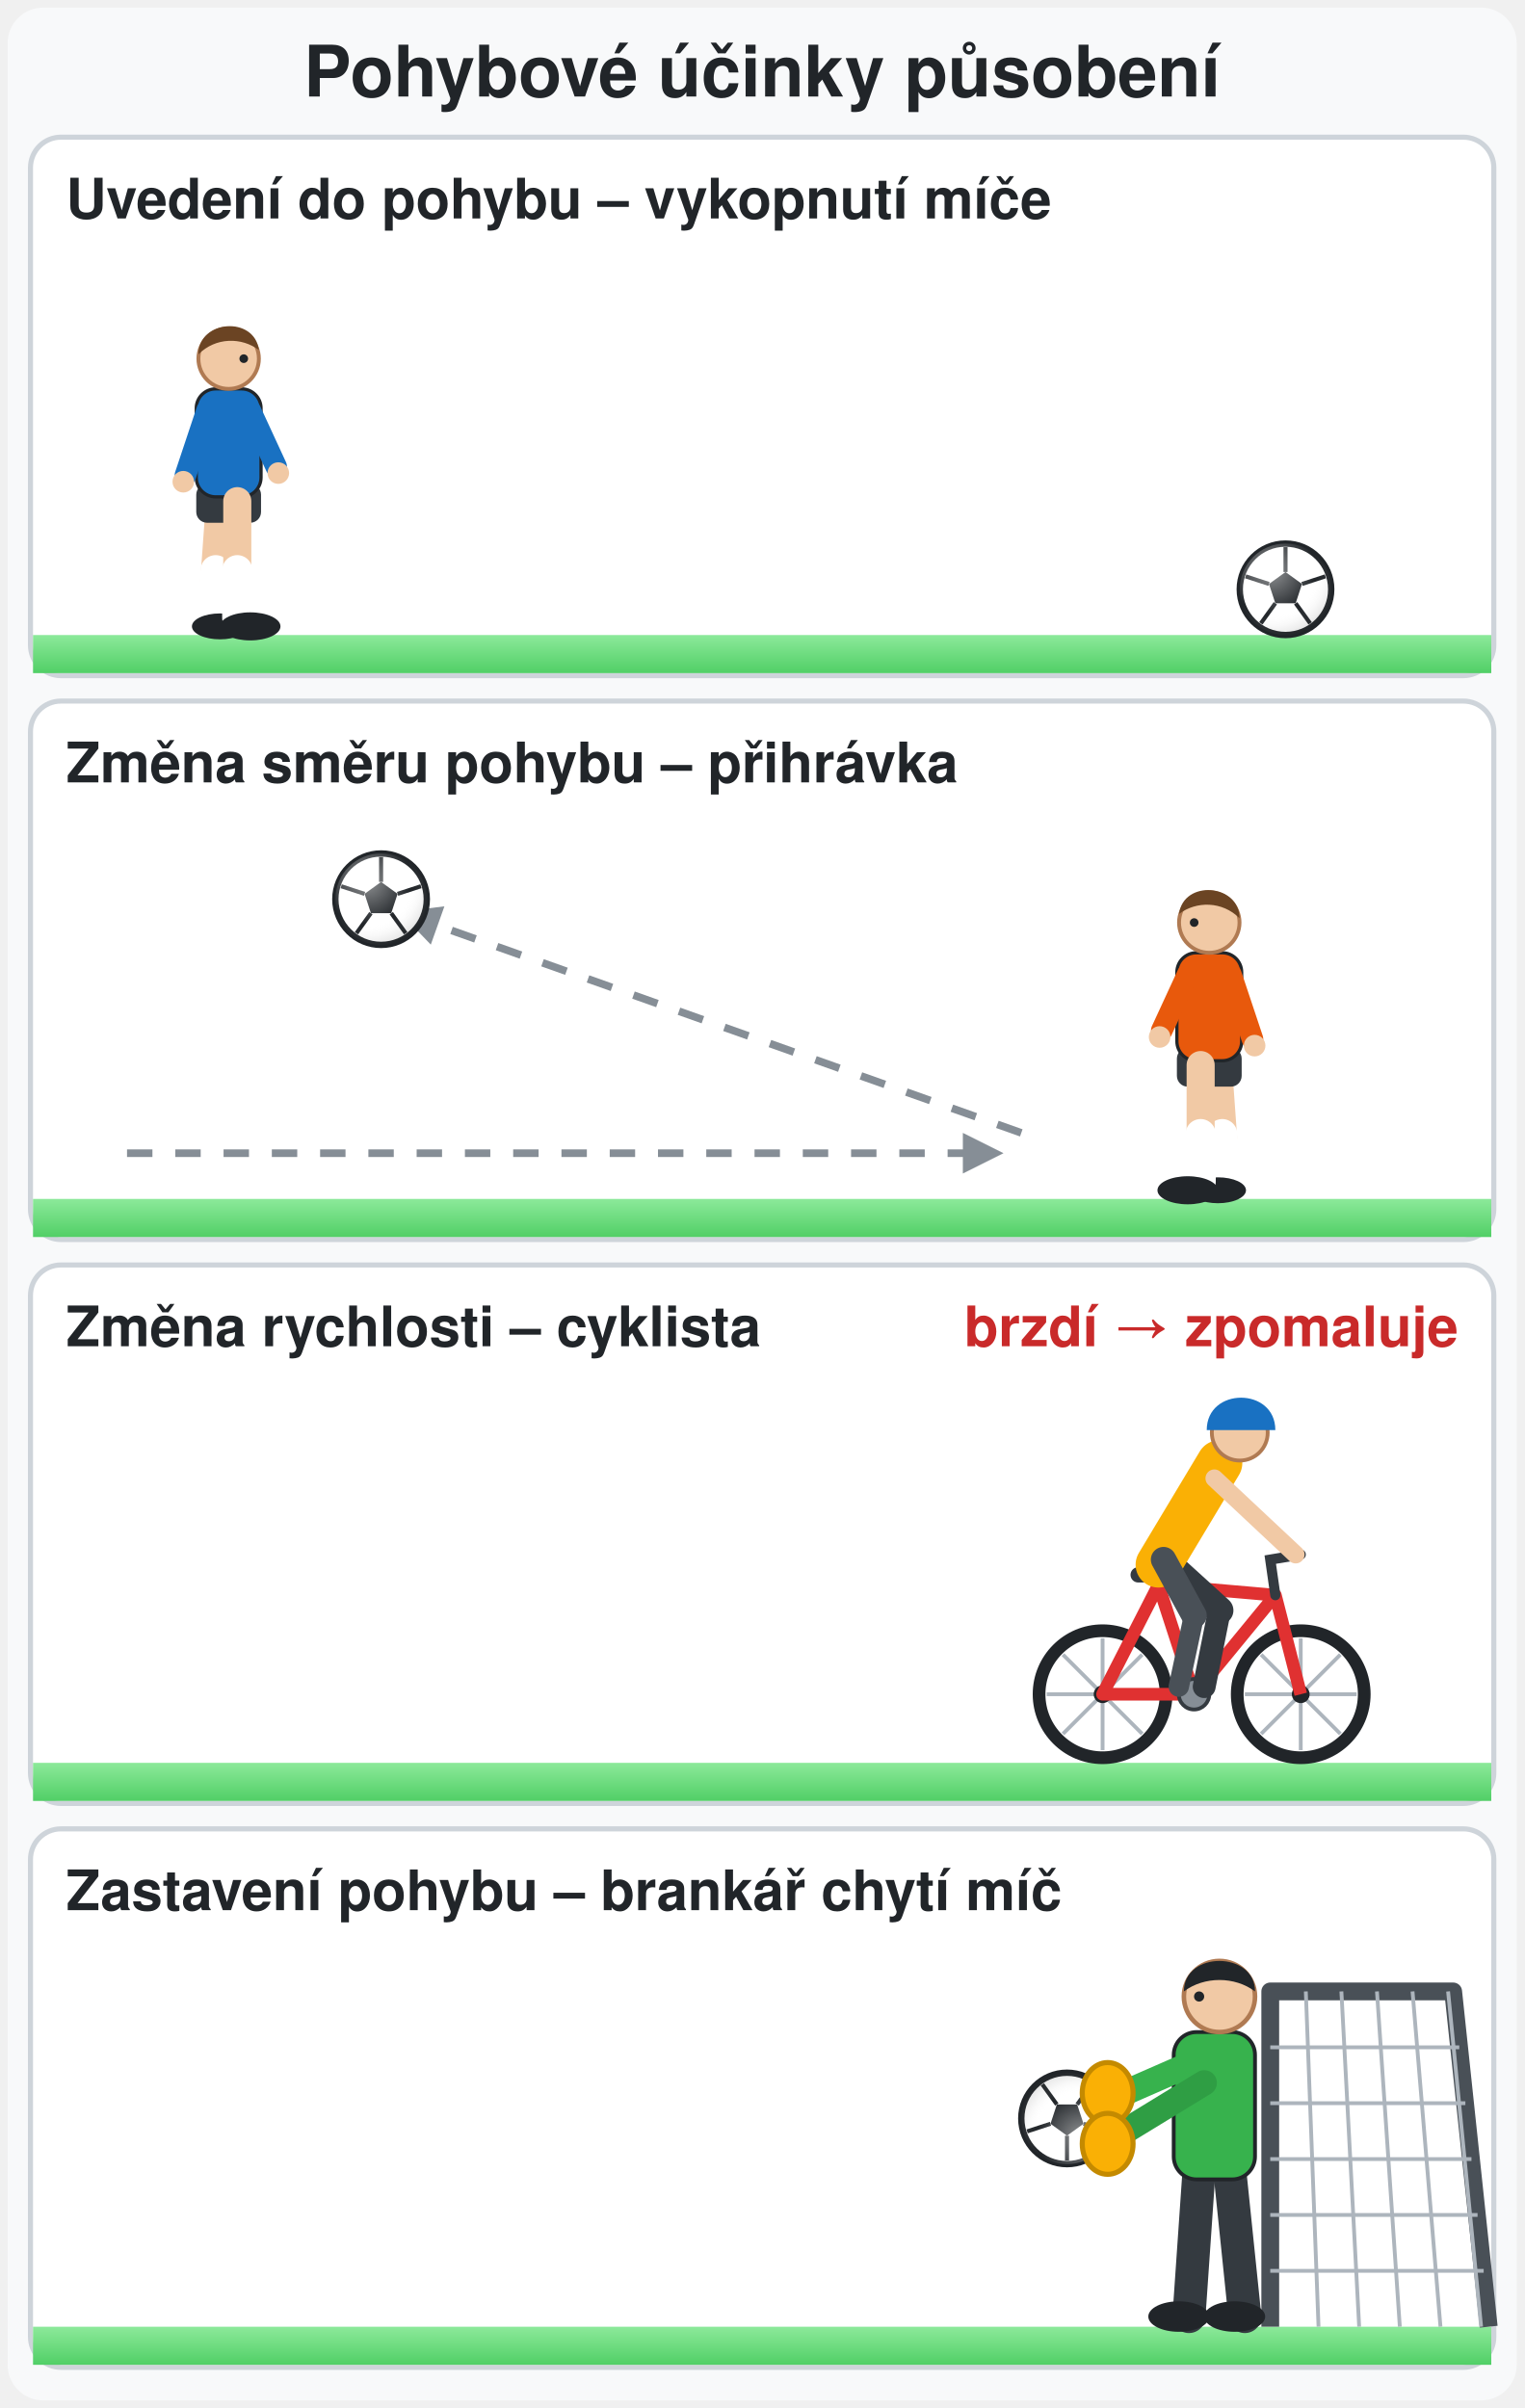
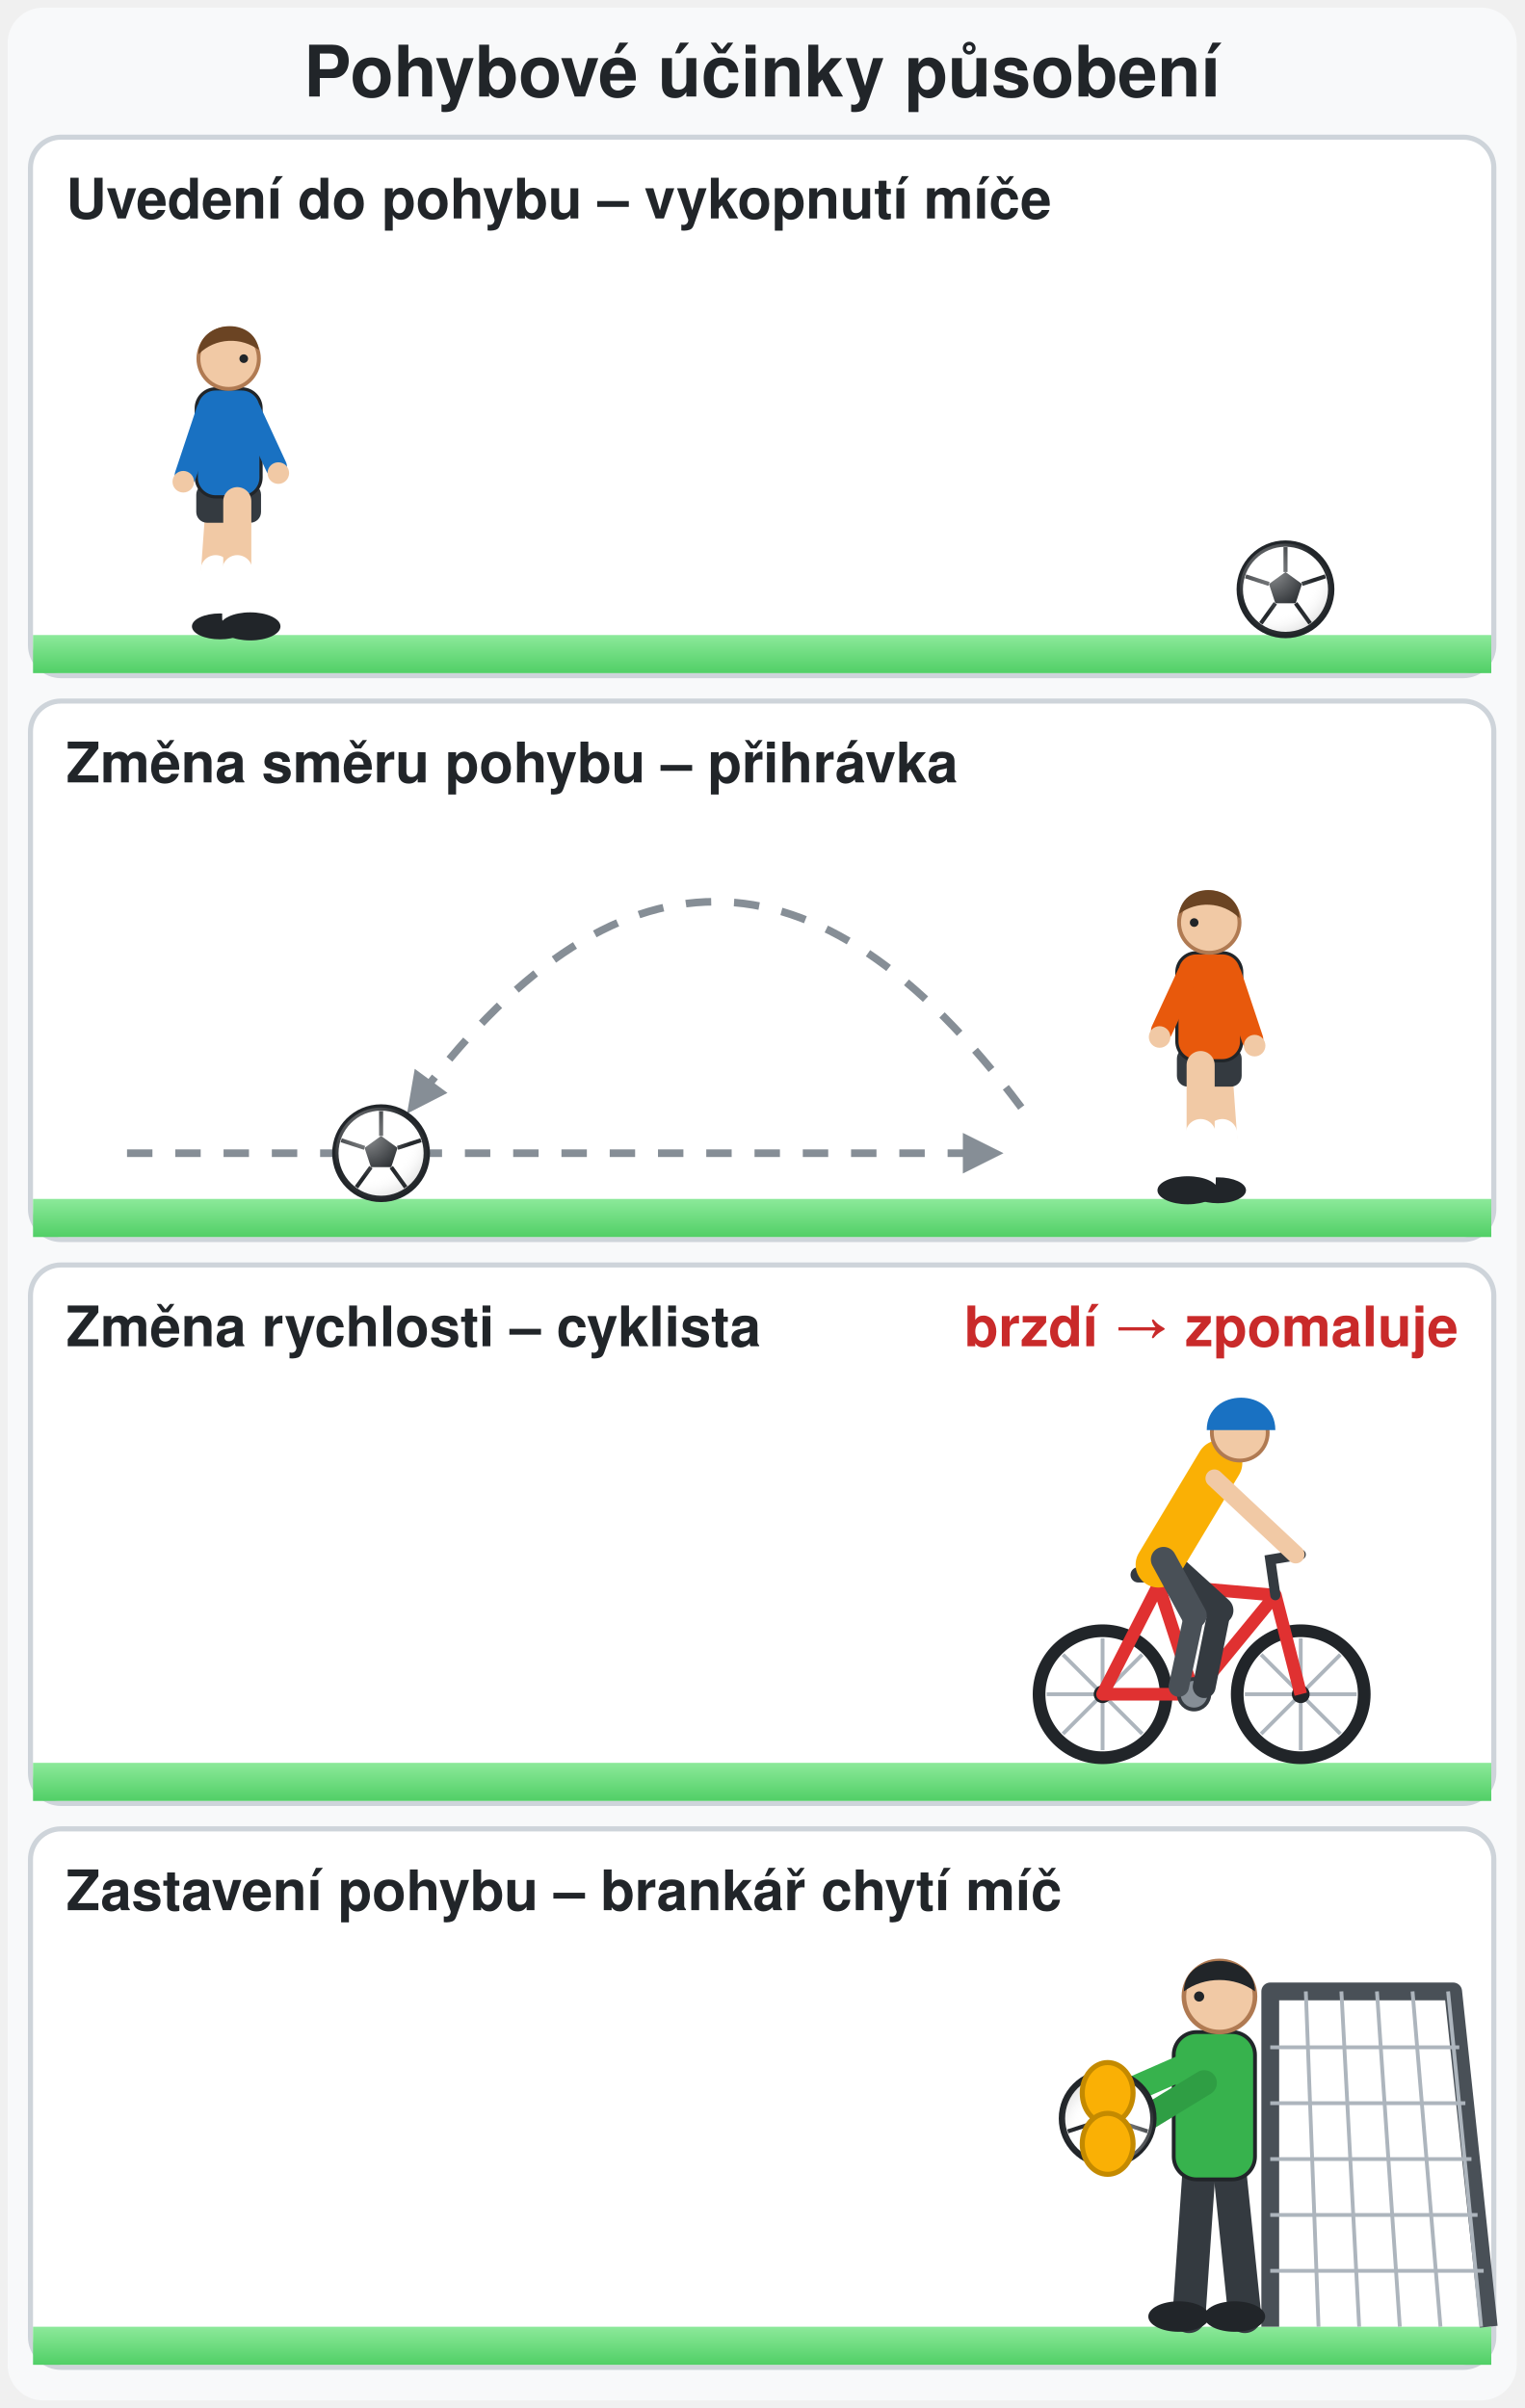
<svg xmlns="http://www.w3.org/2000/svg" viewBox="0 0 600 948" font-family="'Segoe UI', Helvetica, Arial, sans-serif" role="img" aria-label="Animace ve čtyřech řádcích. 1: fotbalista kopne do ležícího míče a míč se rozjede – uvedení do pohybu. 2: míč se kutálí k hráči, ten do něj kopne a míč letí jiným směrem – změna směru. 3: cyklista šlape a zrychluje, pak brzdí a zpomaluje – změna rychlosti. 4: míč letí na branku a brankář ho chytí do rukavic – zastavení pohybu.">
  <style>
/* Předloha: PDF Vzájemné působení těles, síla – oddíl Účinky vzájemného působení, Pohybové (vykopnutí míče, přihrávky, cyklista zrychlí a zpomalí, brankář chytne míč). V PDF bez obrázku, nakresleno podle textu. */
/* cyklus 6 s, všechny čtyři řádky naráz. Bez animace = koncové stavy (míč odkopnutý, přihraný, cyklista vpravo, míč v rukavicích). */
@keyframes k1 { 0%, 12% { transform: rotate(40deg); } 26% { transform: rotate(-30deg); } 45%, 100% { transform: rotate(0deg); } }
@keyframes b1 { 0%, 25% { transform: translateX(0px); } 62%, 100% { transform: translateX(360px); } }
@keyframes b1r { 0%, 25% { transform: rotate(0deg); } 62%, 100% { transform: rotate(720deg); } }
@keyframes k2 { 0%, 22% { transform: rotate(40deg); } 36% { transform: rotate(-30deg); } 55%, 100% { transform: rotate(0deg); } }
- @keyframes b2 { 0% { transform: translate(0px, 0px); } 35% { transform: translate(372px, 0px); } 70%, 100% { transform: translate(110px, -100px); } }
+ @keyframes b2 { 0% { transform: translate(0px, 0px); } 35% { transform: translate(372px, 0px); } 43.75% { transform: translate(306.5px, -67.5px); } 52.5% { transform: translate(241px, -90px); } 61.25% { transform: translate(175.5px, -67.5px); } 70%, 100% { transform: translate(110px, 0px); } }
@keyframes c3 { 0% { transform: translateX(0px); animation-timing-function: ease-in; } 45% { transform: translateX(230px); animation-timing-function: ease-out; } 88%, 100% { transform: translateX(380px); } }
@keyframes t3a { 0%, 45% { opacity: 1; } 48%, 100% { opacity: 0; } }
@keyframes t3b { 0%, 45% { opacity: 0; } 48%, 100% { opacity: 1; } }
- @keyframes b4 { 0%, 8% { transform: translateX(0px); } 45%, 100% { transform: translateX(378px); } }
+ @keyframes b4 { 0%, 8% { transform: translateX(0px); } 45%, 100% { transform: translateX(394px); } }
@keyframes b4r { 0%, 8% { transform: rotate(0deg); } 45%, 100% { transform: rotate(540deg); } }
.k1 { animation: k1 6s ease-in-out infinite; } .b1 { animation: b1 6s ease-out infinite; } .b1r { animation: b1r 6s ease-out infinite; }
.k2 { animation: k2 6s ease-in-out infinite; } .b2 { animation: b2 6s linear infinite; }
.c3 { animation: c3 6s infinite; } .t3a { animation: t3a 6s linear infinite; } .t3b { animation: t3b 6s linear infinite; }
.b4 { animation: b4 6s linear infinite; } .b4r { animation: b4r 6s linear infinite; }
@keyframes sc { 0% { opacity: 0; } 4%, 94% { opacity: 1; } 100% { opacity: 0; } }
.sc { animation: sc 6s linear infinite; }

@media (prefers-reduced-motion: reduce) { .k1, .b1, .b1r, .k2, .b2, .c3, .t3a, .t3b, .b4, .b4r, .sc { animation: none; } }
</style>
  <defs>
    <marker id="b-cer" markerUnits="userSpaceOnUse" markerWidth="26" markerHeight="26" refX="23" refY="13" orient="auto">
      <path d="M0,0 L26,13 L0,26 z" fill="#e03131" />
    </marker>
    <marker id="b-mod" markerUnits="userSpaceOnUse" markerWidth="26" markerHeight="26" refX="23" refY="13" orient="auto">
      <path d="M0,0 L26,13 L0,26 z" fill="#1971c2" />
    </marker>
    <marker id="b-ora" markerUnits="userSpaceOnUse" markerWidth="26" markerHeight="26" refX="23" refY="13" orient="auto">
      <path d="M0,0 L26,13 L0,26 z" fill="#e8590c" />
    </marker>
    <marker id="b-sed" markerUnits="userSpaceOnUse" markerWidth="26" markerHeight="26" refX="23" refY="13" orient="auto">
      <path d="M0,0 L26,13 L0,26 z" fill="#868e96" />
    </marker>
    <marker id="m-sed" markerUnits="userSpaceOnUse" markerWidth="16" markerHeight="16" refX="13" refY="8" orient="auto">
      <path d="M0,0 L16,8 L0,16 z" fill="#868e96" />
    </marker>
    <radialGradient id="lesk" cx="0.35" cy="0.3" r="0.8">
      <stop offset="0" stop-color="#fff" stop-opacity="0.5" />
      <stop offset="0.6" stop-color="#fff" stop-opacity="0" />
      <stop offset="1" stop-color="#000" stop-opacity="0.18" />
    </radialGradient>
    <linearGradient id="trava" x1="0" y1="0" x2="0" y2="1">
      <stop offset="0" stop-color="#8ce99a" />
      <stop offset="1" stop-color="#51cf66" />
    </linearGradient>
  </defs>
  <rect x="3" y="3" width="594" height="942" rx="14" fill="#f8f9fa" />
  <text x="300" y="38" font-size="28" font-weight="bold" fill="#212529" text-anchor="middle">Pohybové účinky působení</text>
  <rect x="12" y="54" width="576" height="212" rx="12" fill="#ffffff" stroke="#ced4da" stroke-width="2" />
  <text x="26" y="86" font-size="22" font-weight="bold" fill="#212529" text-anchor="start">Uvedení do pohybu – vykopnutí míče</text>
  <rect x="13" y="250" width="574" height="15" fill="url(#trava)" />
  <rect x="12" y="276" width="576" height="212" rx="12" fill="#ffffff" stroke="#ced4da" stroke-width="2" />
  <text x="26" y="308" font-size="22" font-weight="bold" fill="#212529" text-anchor="start">Změna směru pohybu – přihrávka</text>
  <rect x="13" y="472" width="574" height="15" fill="url(#trava)" />
  <rect x="12" y="498" width="576" height="212" rx="12" fill="#ffffff" stroke="#ced4da" stroke-width="2" />
  <text x="26" y="530" font-size="22" font-weight="bold" fill="#212529" text-anchor="start">Změna rychlosti – cyklista</text>
  <rect x="13" y="694" width="574" height="15" fill="url(#trava)" />
  <rect x="12" y="720" width="576" height="212" rx="12" fill="#ffffff" stroke="#ced4da" stroke-width="2" />
  <text x="26" y="752" font-size="22" font-weight="bold" fill="#212529" text-anchor="start">Zastavení pohybu – brankář chytí míč</text>
  <rect x="13" y="916" width="574" height="15" fill="url(#trava)" />
  <g class="sc">
    <g transform="translate(90 250) scale(0.85)">
      <line x1="-4" y1="-62" x2="-8" y2="-6" stroke="#f1c9a5" stroke-width="13" stroke-linecap="round" />
      <line x1="-6" y1="-30" x2="-8" y2="-8" stroke="#ffffff" stroke-width="14" stroke-linecap="round" />
      <ellipse cx="-4" cy="-4" rx="13" ry="6" fill="#212529" />
      <rect x="-15" y="-70" width="30" height="18" rx="5" fill="#343a40" />
      <rect x="-15" y="-114" width="30" height="50" rx="9" fill="#1971c2" stroke="#212529" stroke-width="1.5" />
      <line x1="-10" y1="-104" x2="-20" y2="-74" stroke="#1971c2" stroke-width="10" stroke-linecap="round" />
      <circle cx="-21" cy="-71" r="5" fill="#f1c9a5" />
      <line x1="10" y1="-104" x2="22" y2="-78" stroke="#1971c2" stroke-width="10" stroke-linecap="round" />
      <circle cx="23" cy="-75" r="5" fill="#f1c9a5" />
      <circle cx="0" cy="-128" r="14" fill="#f1c9a5" stroke="#b07a52" stroke-width="1.8" />
      <path d="M-14,-130 C-14,-146 12,-148 14,-132 C6,-138 -6,-138 -14,-130 Z" fill="#6b4423" />
      <circle cx="7" cy="-128" r="2" fill="#212529" />
      <g transform="translate(4 -62)">
        <g class="k1" transform="rotate(0)">
          <line x1="0" y1="0" x2="0" y2="54" stroke="#f1c9a5" stroke-width="13" stroke-linecap="round" />
          <line x1="0" y1="32" x2="0" y2="54" stroke="#ffffff" stroke-width="14" stroke-linecap="round" />
          <ellipse cx="6" cy="58" rx="14" ry="6.5" fill="#212529" />
        </g>
      </g>
    </g>
    <g class="b1" transform="translate(360 0)">
      <g transform="translate(146 232)">
        <g class="b1r" transform="rotate(720)">
          <circle r="18" fill="#ffffff" stroke="#212529" stroke-width="2.5" />
          <polygon points="0,-6.8 6.5,-2.1 4,5.5 -4,5.5 -6.5,-2.1" fill="#212529" />
          <line x1="0" y1="-6.8" x2="0" y2="-16.6" stroke="#212529" stroke-width="1.6" />
          <line x1="6.5" y1="-2.1" x2="15.7" y2="-5.1" stroke="#212529" stroke-width="1.6" />
          <line x1="4" y1="5.5" x2="9.7" y2="13.4" stroke="#212529" stroke-width="1.6" />
          <line x1="-4" y1="5.5" x2="-9.7" y2="13.4" stroke="#212529" stroke-width="1.6" />
          <line x1="-6.5" y1="-2.1" x2="-15.7" y2="-5.1" stroke="#212529" stroke-width="1.6" />
          <circle r="18" fill="url(#lesk)" />
        </g>
      </g>
    </g>
    <path d="M50 454 L392 454" stroke="#868e96" stroke-width="3" stroke-dasharray="10 9" marker-end="url(#m-sed)" fill="none" />
-     <path d="M402 446 L160 360" stroke="#868e96" stroke-width="3" stroke-dasharray="10 9" marker-end="url(#m-sed)" fill="none" />
+     <path d="M402 436 Q281 274 162 436" stroke="#868e96" stroke-width="3" stroke-dasharray="10 9" marker-end="url(#m-sed)" fill="none" />
    <g transform="translate(476 472) scale(-0.85 0.85)">
      <line x1="-4" y1="-62" x2="-8" y2="-6" stroke="#f1c9a5" stroke-width="13" stroke-linecap="round" />
      <line x1="-6" y1="-30" x2="-8" y2="-8" stroke="#ffffff" stroke-width="14" stroke-linecap="round" />
      <ellipse cx="-4" cy="-4" rx="13" ry="6" fill="#212529" />
      <rect x="-15" y="-70" width="30" height="18" rx="5" fill="#343a40" />
      <rect x="-15" y="-114" width="30" height="50" rx="9" fill="#e8590c" stroke="#212529" stroke-width="1.5" />
      <line x1="-10" y1="-104" x2="-20" y2="-74" stroke="#e8590c" stroke-width="10" stroke-linecap="round" />
      <circle cx="-21" cy="-71" r="5" fill="#f1c9a5" />
      <line x1="10" y1="-104" x2="22" y2="-78" stroke="#e8590c" stroke-width="10" stroke-linecap="round" />
      <circle cx="23" cy="-75" r="5" fill="#f1c9a5" />
      <circle cx="0" cy="-128" r="14" fill="#f1c9a5" stroke="#b07a52" stroke-width="1.8" />
      <path d="M-14,-130 C-14,-146 12,-148 14,-132 C6,-138 -6,-138 -14,-130 Z" fill="#6b4423" />
      <circle cx="7" cy="-128" r="2" fill="#212529" />
      <g transform="translate(4 -62)">
        <g class="k2" transform="rotate(0)">
          <line x1="0" y1="0" x2="0" y2="54" stroke="#f1c9a5" stroke-width="13" stroke-linecap="round" />
          <line x1="0" y1="32" x2="0" y2="54" stroke="#ffffff" stroke-width="14" stroke-linecap="round" />
          <ellipse cx="6" cy="58" rx="14" ry="6.5" fill="#212529" />
        </g>
      </g>
    </g>
-     <g class="b2" transform="translate(110 -100)">
+     <g class="b2" transform="translate(110 0)">
      <g transform="translate(40 454)">
        <circle r="18" fill="#ffffff" stroke="#212529" stroke-width="2.5" />
        <polygon points="0,-6.8 6.5,-2.1 4,5.5 -4,5.5 -6.5,-2.1" fill="#212529" />
        <line x1="0" y1="-6.8" x2="0" y2="-16.6" stroke="#212529" stroke-width="1.6" />
        <line x1="6.5" y1="-2.1" x2="15.7" y2="-5.1" stroke="#212529" stroke-width="1.6" />
        <line x1="4" y1="5.5" x2="9.7" y2="13.4" stroke="#212529" stroke-width="1.6" />
        <line x1="-4" y1="5.5" x2="-9.7" y2="13.4" stroke="#212529" stroke-width="1.6" />
        <line x1="-6.5" y1="-2.1" x2="-15.7" y2="-5.1" stroke="#212529" stroke-width="1.6" />
        <circle r="18" fill="url(#lesk)" />
      </g>
    </g>
    <g class="t3a" opacity="0">
      <text x="574" y="530" font-size="22" font-weight="bold" fill="#1f7a35" text-anchor="end">šlape → zrychluje</text>
    </g>
    <g class="t3b">
      <text x="574" y="530" font-size="22" font-weight="bold" fill="#c92a2a" text-anchor="end">brzdí → zpomaluje</text>
    </g>
    <g class="c3" transform="translate(380 0)">
      <g transform="translate(92 694)">
        <circle cx="-38" cy="-27" r="25" fill="none" stroke="#212529" stroke-width="5" />
        <line x1="-60" y1="-27" x2="-16" y2="-27" stroke="#adb5bd" stroke-width="1.5" />
        <line x1="-53.6" y1="-42.6" x2="-22.4" y2="-11.4" stroke="#adb5bd" stroke-width="1.5" />
        <line x1="-38" y1="-49" x2="-38" y2="-5" stroke="#adb5bd" stroke-width="1.5" />
        <line x1="-22.4" y1="-42.6" x2="-53.6" y2="-11.4" stroke="#adb5bd" stroke-width="1.5" />
        <circle cx="-38" cy="-27" r="3.5" fill="#212529" />
        <circle cx="40" cy="-27" r="25" fill="none" stroke="#212529" stroke-width="5" />
        <line x1="18" y1="-27" x2="62" y2="-27" stroke="#adb5bd" stroke-width="1.5" />
        <line x1="24.4" y1="-42.6" x2="55.6" y2="-11.4" stroke="#adb5bd" stroke-width="1.5" />
        <line x1="40" y1="-49" x2="40" y2="-5" stroke="#adb5bd" stroke-width="1.5" />
        <line x1="55.6" y1="-42.6" x2="24.4" y2="-11.4" stroke="#adb5bd" stroke-width="1.5" />
        <circle cx="40" cy="-27" r="3.5" fill="#212529" />
        <path d="M-38,-27 L-2,-27 L-16,-70 Z M-2,-27 L30,-66 L-16,-70 M30,-66 L40,-27" fill="none" stroke="#e03131" stroke-width="5" stroke-linejoin="round" />
        <path d="M-24,-74 L-8,-74" stroke="#343a40" stroke-width="6" stroke-linecap="round" />
        <path d="M30,-66 L28,-80 L40,-82" stroke="#343a40" stroke-width="4" fill="none" stroke-linecap="round" />
        <circle cx="-2" cy="-27" r="6" fill="#868e96" stroke="#343a40" stroke-width="1.5" />
        <line x1="-14" y1="-80" x2="8" y2="-60" stroke="#343a40" stroke-width="11" stroke-linecap="round" />
        <line x1="8" y1="-60" x2="2" y2="-30" stroke="#343a40" stroke-width="9" stroke-linecap="round" />
        <path d="M-16,-78 L8,-118" stroke="#fab005" stroke-width="18" stroke-linecap="round" />
        <line x1="6" y1="-112" x2="38" y2="-82" stroke="#f1c9a5" stroke-width="7" stroke-linecap="round" />
        <circle cx="16" cy="-130" r="11" fill="#f1c9a5" stroke="#b07a52" stroke-width="1.5" />
        <path d="M3,-131 C3,-148 30,-148 30,-131 Z" fill="#1971c2" />
        <line x1="-14" y1="-80" x2="-2" y2="-58" stroke="#495057" stroke-width="10" stroke-linecap="round" />
        <line x1="-2" y1="-58" x2="-8" y2="-30" stroke="#495057" stroke-width="8" stroke-linecap="round" />
      </g>
    </g>
    <path d="M500 916 V784 H572 L586 916" fill="none" stroke="#495057" stroke-width="7" stroke-linejoin="round" />
    <line x1="514" y1="784" x2="519" y2="916" stroke="#adb5bd" stroke-width="1.5" />
    <line x1="528" y1="784" x2="535" y2="916" stroke="#adb5bd" stroke-width="1.5" />
    <line x1="542" y1="784" x2="551" y2="916" stroke="#adb5bd" stroke-width="1.5" />
    <line x1="556" y1="784" x2="567" y2="916" stroke="#adb5bd" stroke-width="1.5" />
    <line x1="570" y1="784" x2="583" y2="916" stroke="#adb5bd" stroke-width="1.5" />
    <line x1="500" y1="806" x2="574.4" y2="806" stroke="#adb5bd" stroke-width="1.5" />
    <line x1="500" y1="828" x2="576.8" y2="828" stroke="#adb5bd" stroke-width="1.5" />
    <line x1="500" y1="850" x2="579.2" y2="850" stroke="#adb5bd" stroke-width="1.5" />
    <line x1="500" y1="872" x2="581.6" y2="872" stroke="#adb5bd" stroke-width="1.5" />
    <line x1="500" y1="894" x2="584.0" y2="894" stroke="#adb5bd" stroke-width="1.5" />
    <g transform="translate(478 916)">
      <line x1="-6" y1="-62" x2="-10" y2="-4" stroke="#343a40" stroke-width="13" stroke-linecap="round" />
      <line x1="6" y1="-62" x2="12" y2="-4" stroke="#343a40" stroke-width="13" stroke-linecap="round" />
      <ellipse cx="-14" cy="-4" rx="12" ry="6" fill="#212529" />
      <ellipse cx="8" cy="-4" rx="12" ry="6" fill="#212529" />
      <rect x="-16" y="-116" width="32" height="58" rx="9" fill="#37b24d" stroke="#212529" stroke-width="1.5" />
      <line x1="-8" y1="-104" x2="-40" y2="-90" stroke="#37b24d" stroke-width="10" stroke-linecap="round" />
      <line x1="-4" y1="-96" x2="-40" y2="-74" stroke="#2f9e44" stroke-width="10" stroke-linecap="round" />
      <circle cx="2" cy="-130" r="14" fill="#f1c9a5" stroke="#b07a52" stroke-width="1.8" />
      <path d="M-12,-132 C-12,-148 16,-148 16,-132 C8,-138 -4,-138 -12,-132 Z" fill="#212529" />
      <circle cx="-6" cy="-130" r="2" fill="#212529" />
    </g>
-     <g class="b4" transform="translate(378 0)">
+     <g class="b4" transform="translate(394 0)">
      <g transform="translate(42 834)">
        <g class="b4r" transform="rotate(540)">
          <circle r="18" fill="#ffffff" stroke="#212529" stroke-width="2.5" />
          <polygon points="0,-6.8 6.5,-2.1 4,5.5 -4,5.5 -6.5,-2.1" fill="#212529" />
          <line x1="0" y1="-6.8" x2="0" y2="-16.6" stroke="#212529" stroke-width="1.6" />
          <line x1="6.5" y1="-2.1" x2="15.7" y2="-5.1" stroke="#212529" stroke-width="1.6" />
          <line x1="4" y1="5.5" x2="9.7" y2="13.4" stroke="#212529" stroke-width="1.6" />
          <line x1="-4" y1="5.5" x2="-9.7" y2="13.4" stroke="#212529" stroke-width="1.6" />
          <line x1="-6.5" y1="-2.1" x2="-15.7" y2="-5.1" stroke="#212529" stroke-width="1.6" />
          <circle r="18" fill="url(#lesk)" />
        </g>
      </g>
    </g>
    <ellipse cx="436" cy="824" rx="10" ry="12" fill="#fab005" stroke="#c48a00" stroke-width="2" />
    <ellipse cx="436" cy="844" rx="10" ry="12" fill="#fab005" stroke="#c48a00" stroke-width="2" />
  </g>
</svg>
